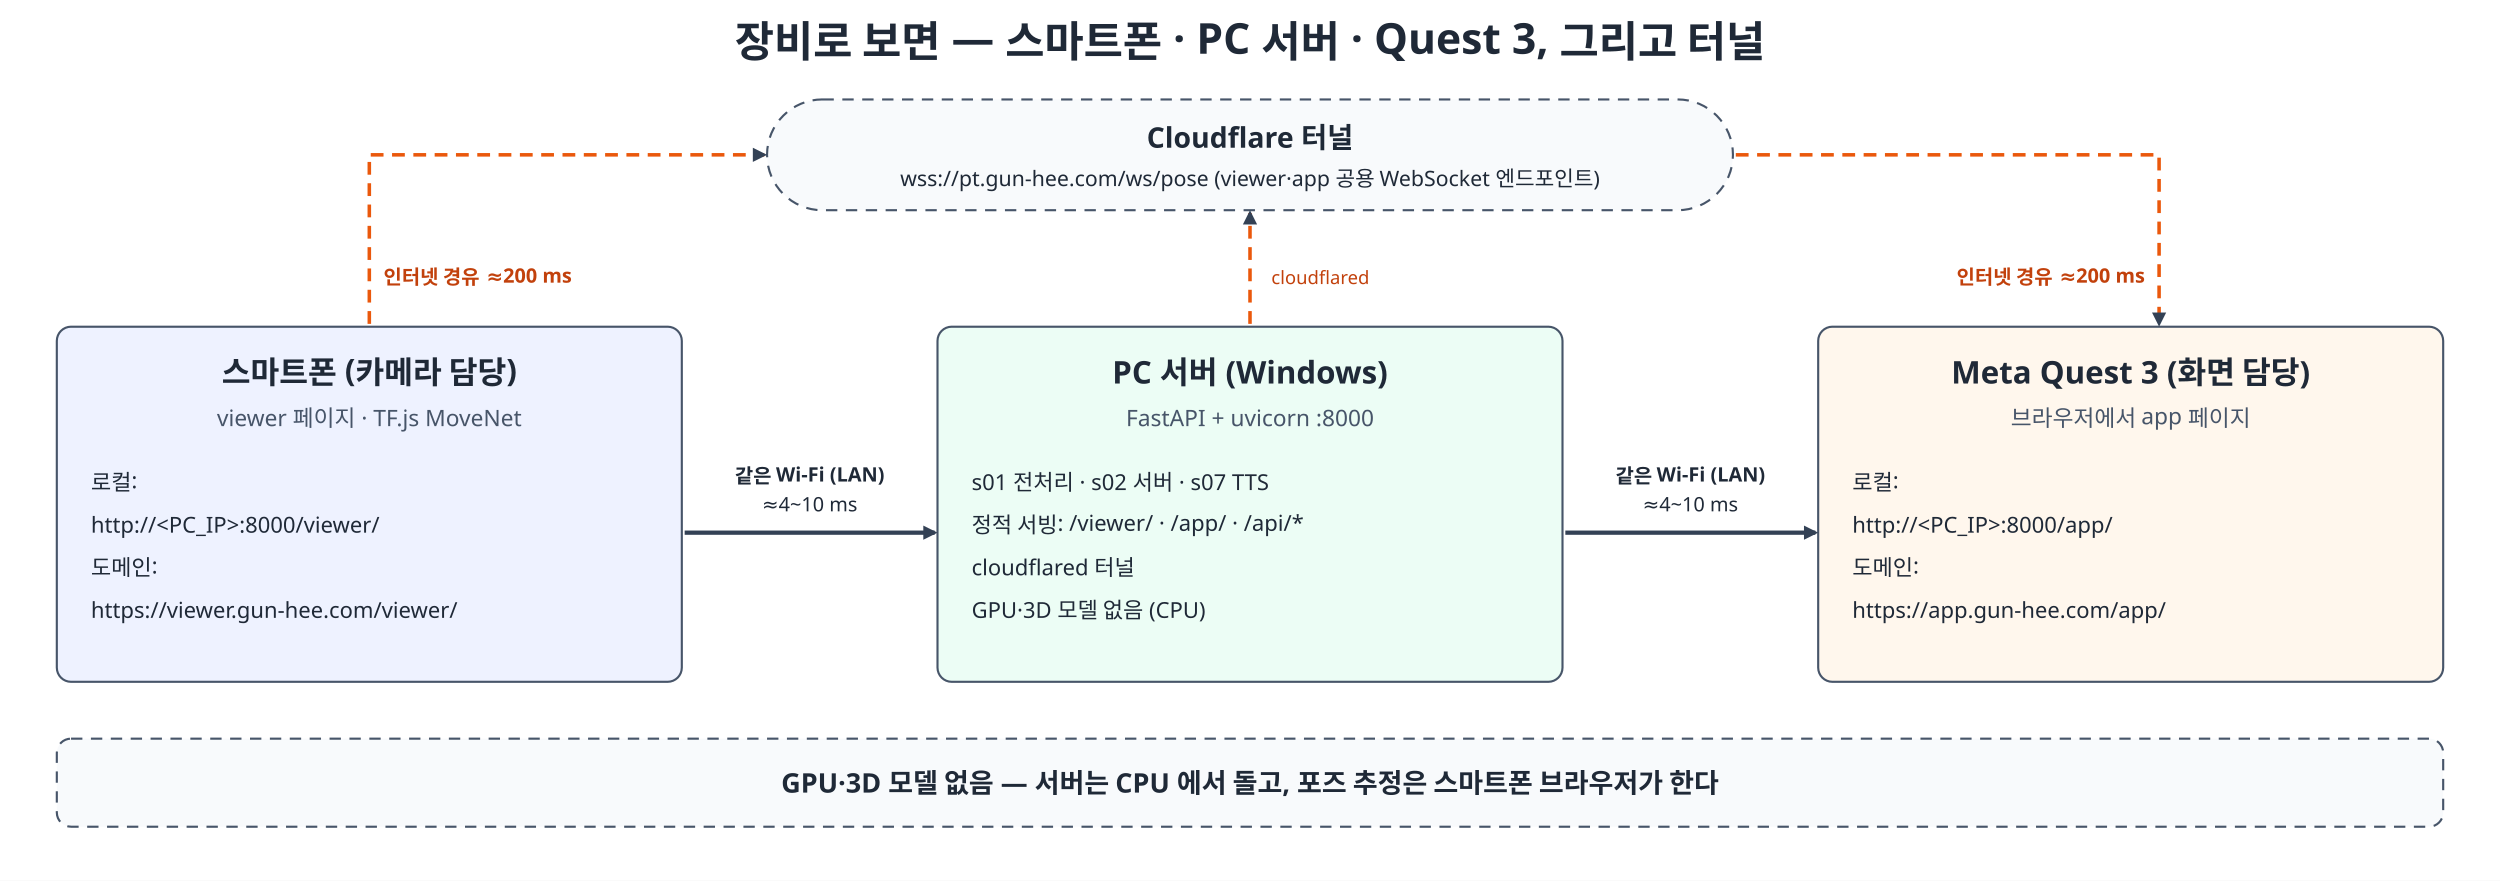
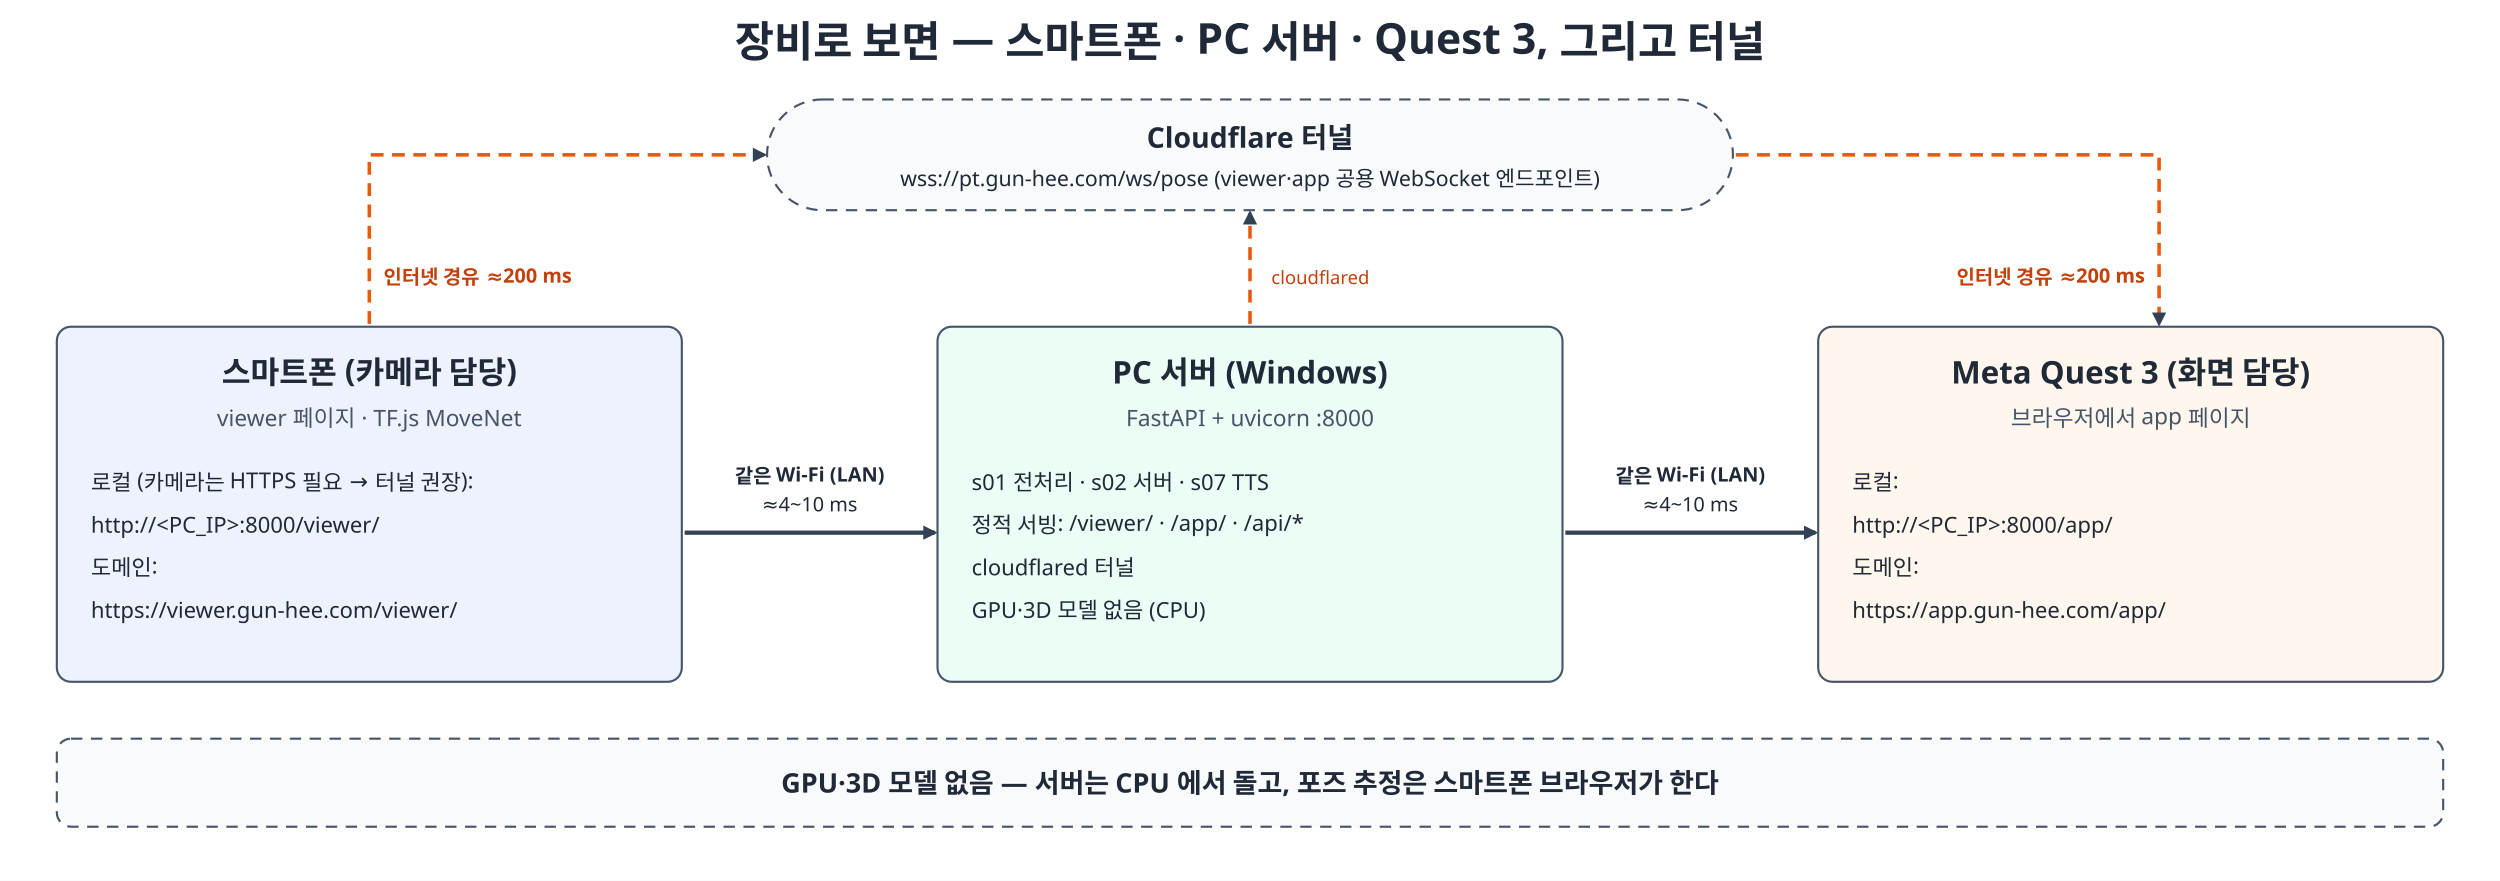
<svg xmlns="http://www.w3.org/2000/svg" width="1760" height="620" viewBox="0 0 1760 620" font-family="Malgun Gothic, Apple SD Gothic Neo, Noto Sans KR, sans-serif">
  <defs>
    <marker id="ah" markerWidth="10" markerHeight="10" refX="8" refY="5" orient="auto" markerUnits="userSpaceOnUse">
      <path d="M0,0 L10,5 L0,10 z" fill="#334155" />
    </marker>
  </defs>
  <rect width="100%" height="100%" fill="#ffffff" />
  <text x="880" y="40" font-size="30" font-weight="bold" text-anchor="middle" fill="#1f2937">장비로 보면 — 스마트폰 · PC 서버 · Quest 3, 그리고 터널</text>
  <rect x="540" y="70" width="680" height="78" rx="39" fill="#f8fafc" stroke="#475569" stroke-width="1.5" stroke-dasharray="8 6" />
  <text x="880" y="104" font-size="20" font-weight="bold" text-anchor="middle" fill="#1f2937">Cloudflare 터널</text>
  <text x="880" y="131" font-size="15" font-weight="normal" text-anchor="middle" fill="#1f2937">wss://pt.gun-hee.com/ws/pose (viewer·app 공용 WebSocket 엔드포인트)</text>
  <rect x="40" y="230" width="440" height="250" rx="10" fill="#eef2ff" stroke="#475569" stroke-width="1.5" />
  <text x="260" y="270" font-size="22" font-weight="bold" text-anchor="middle" fill="#1f2937">스마트폰 (카메라 담당)</text>
  <text x="260" y="300" font-size="16" font-weight="normal" text-anchor="middle" fill="#475569">viewer 페이지 · TF.js MoveNet</text>
-   <text x="64" y="345" font-size="15.5" font-weight="normal" text-anchor="start" fill="#1f2937">로컬:</text>
+   <text x="64" y="345" font-size="15.5" font-weight="normal" text-anchor="start" fill="#1f2937">로컬 (카메라는 HTTPS 필요 → 터널 권장):</text>
  <text x="64" y="375" font-size="15.5" font-weight="normal" text-anchor="start" fill="#1f2937">http://&lt;PC_IP&gt;:8000/viewer/</text>
  <text x="64" y="405" font-size="15.5" font-weight="normal" text-anchor="start" fill="#1f2937">도메인:</text>
  <text x="64" y="435" font-size="15.5" font-weight="normal" text-anchor="start" fill="#1f2937">https://viewer.gun-hee.com/viewer/</text>
  <rect x="660" y="230" width="440" height="250" rx="10" fill="#ecfdf5" stroke="#475569" stroke-width="1.5" />
  <text x="880" y="270" font-size="22" font-weight="bold" text-anchor="middle" fill="#1f2937">PC 서버 (Windows)</text>
  <text x="880" y="300" font-size="16" font-weight="normal" text-anchor="middle" fill="#475569">FastAPI + uvicorn :8000</text>
  <text x="684" y="345" font-size="15.5" font-weight="normal" text-anchor="start" fill="#1f2937">s01 전처리 · s02 서버 · s07 TTS</text>
  <text x="684" y="375" font-size="15.5" font-weight="normal" text-anchor="start" fill="#1f2937">정적 서빙: /viewer/ · /app/ · /api/*</text>
  <text x="684" y="405" font-size="15.5" font-weight="normal" text-anchor="start" fill="#1f2937">cloudflared 터널</text>
  <text x="684" y="435" font-size="15.5" font-weight="normal" text-anchor="start" fill="#1f2937">GPU·3D 모델 없음 (CPU)</text>
  <rect x="1280" y="230" width="440" height="250" rx="10" fill="#fff7ed" stroke="#475569" stroke-width="1.5" />
  <text x="1500" y="270" font-size="22" font-weight="bold" text-anchor="middle" fill="#1f2937">Meta Quest 3 (화면 담당)</text>
  <text x="1500" y="300" font-size="16" font-weight="normal" text-anchor="middle" fill="#475569">브라우저에서 app 페이지</text>
  <text x="1304" y="345" font-size="15.5" font-weight="normal" text-anchor="start" fill="#1f2937">로컬:</text>
  <text x="1304" y="375" font-size="15.5" font-weight="normal" text-anchor="start" fill="#1f2937">http://&lt;PC_IP&gt;:8000/app/</text>
  <text x="1304" y="405" font-size="15.5" font-weight="normal" text-anchor="start" fill="#1f2937">도메인:</text>
  <text x="1304" y="435" font-size="15.5" font-weight="normal" text-anchor="start" fill="#1f2937">https://app.gun-hee.com/app/</text>
  <polyline points="482,375 658,375" fill="none" stroke="#334155" stroke-width="3" marker-end="url(#ah)" />
  <polyline points="1102,375 1278,375" fill="none" stroke="#334155" stroke-width="3" marker-end="url(#ah)" />
  <text x="570" y="340" font-size="14" font-weight="bold" text-anchor="middle" fill="#1f2937">같은 Wi-Fi (LAN)</text>
  <text x="570" y="360" font-size="14" font-weight="normal" text-anchor="middle" fill="#1f2937">≈4~10 ms</text>
  <text x="1190" y="340" font-size="14" font-weight="bold" text-anchor="middle" fill="#1f2937">같은 Wi-Fi (LAN)</text>
  <text x="1190" y="360" font-size="14" font-weight="normal" text-anchor="middle" fill="#1f2937">≈4~10 ms</text>
  <polyline points="260,228 260,109 538,109" fill="none" stroke="#ea580c" stroke-width="2.5" stroke-dasharray="9 6" marker-end="url(#ah)" />
  <polyline points="1222,109 1520,109 1520,228" fill="none" stroke="#ea580c" stroke-width="2.5" stroke-dasharray="9 6" marker-end="url(#ah)" />
  <polyline points="880,228 880,150" fill="none" stroke="#ea580c" stroke-width="2.5" stroke-dasharray="9 6" marker-end="url(#ah)" />
  <text x="270" y="200" font-size="14" font-weight="bold" text-anchor="start" fill="#c2410c">인터넷 경유 ≈200 ms</text>
  <text x="1510" y="200" font-size="14" font-weight="bold" text-anchor="end" fill="#c2410c">인터넷 경유 ≈200 ms</text>
  <text x="895" y="200" font-size="13" font-weight="normal" text-anchor="start" fill="#c2410c">cloudflared</text>
  <rect x="40" y="520" width="1680" height="62" rx="10" fill="#f8fafc" stroke="#475569" stroke-width="1.5" stroke-dasharray="8 6" />
  <text x="880" y="558" font-size="19" font-weight="bold" text-anchor="middle" fill="#1f2937">GPU·3D 모델 없음 — 서버는 CPU 에서 돌고, 포즈 추정은 스마트폰 브라우저가 한다</text>
</svg>
